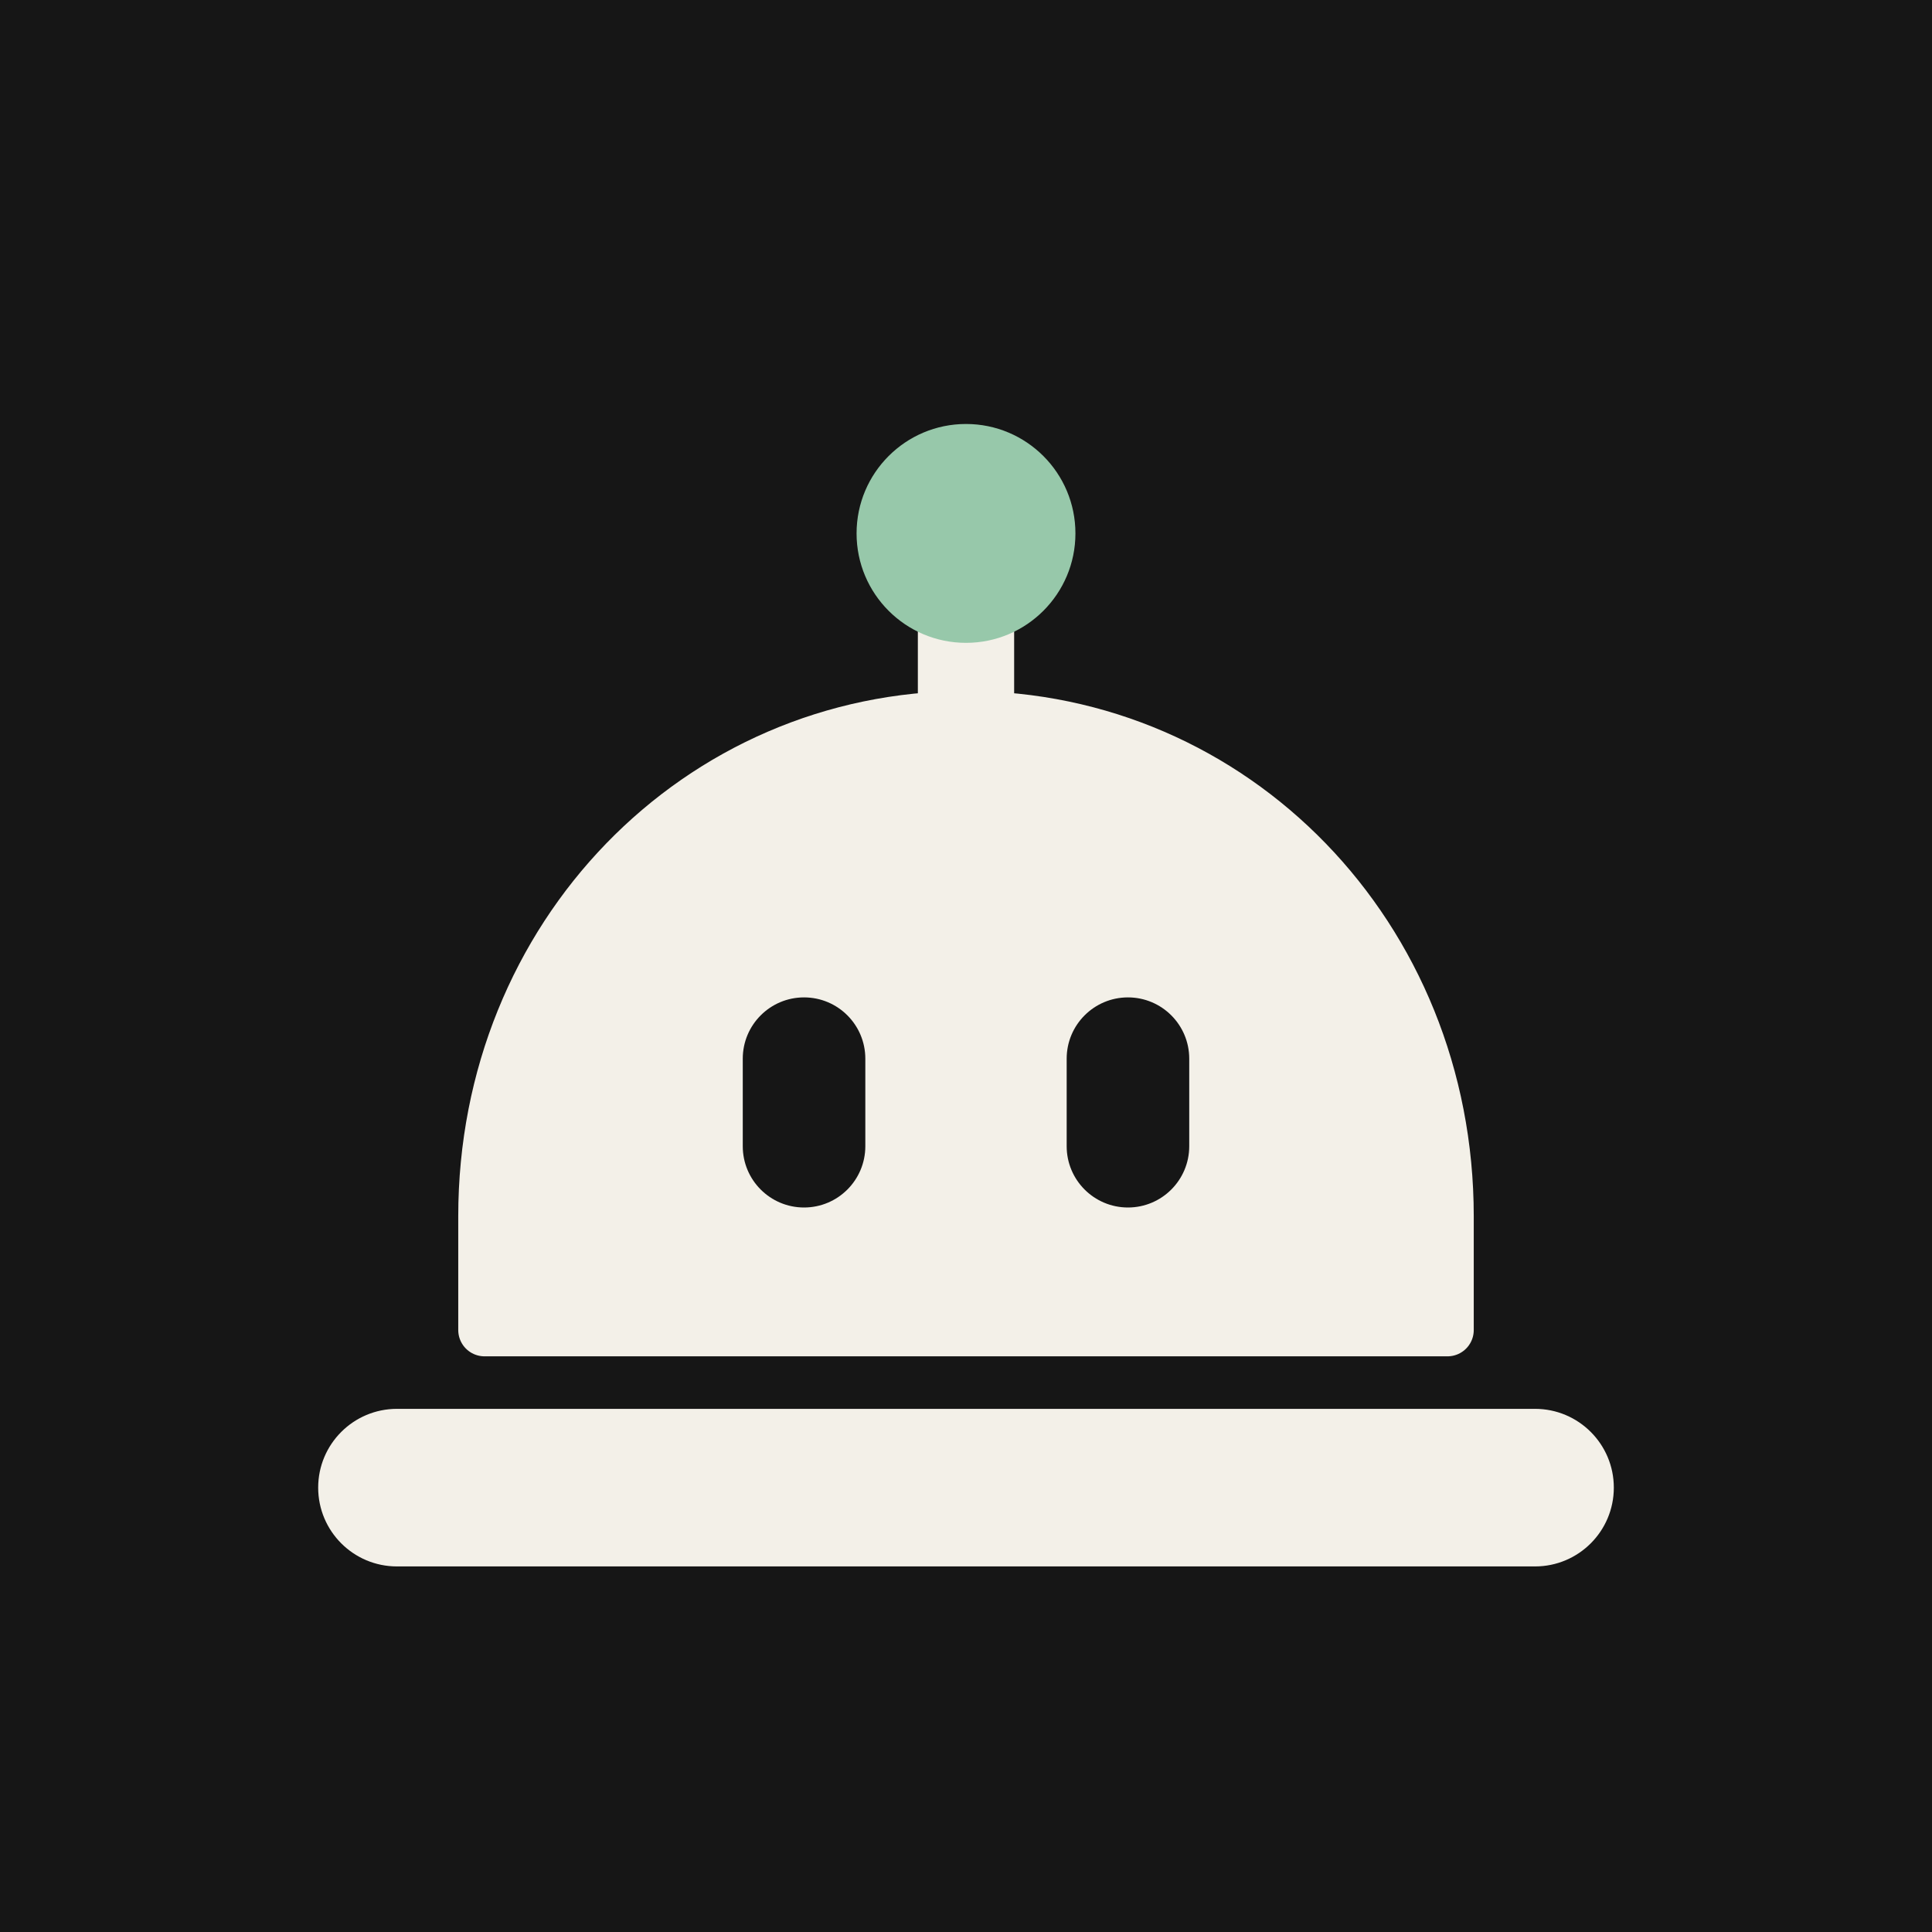
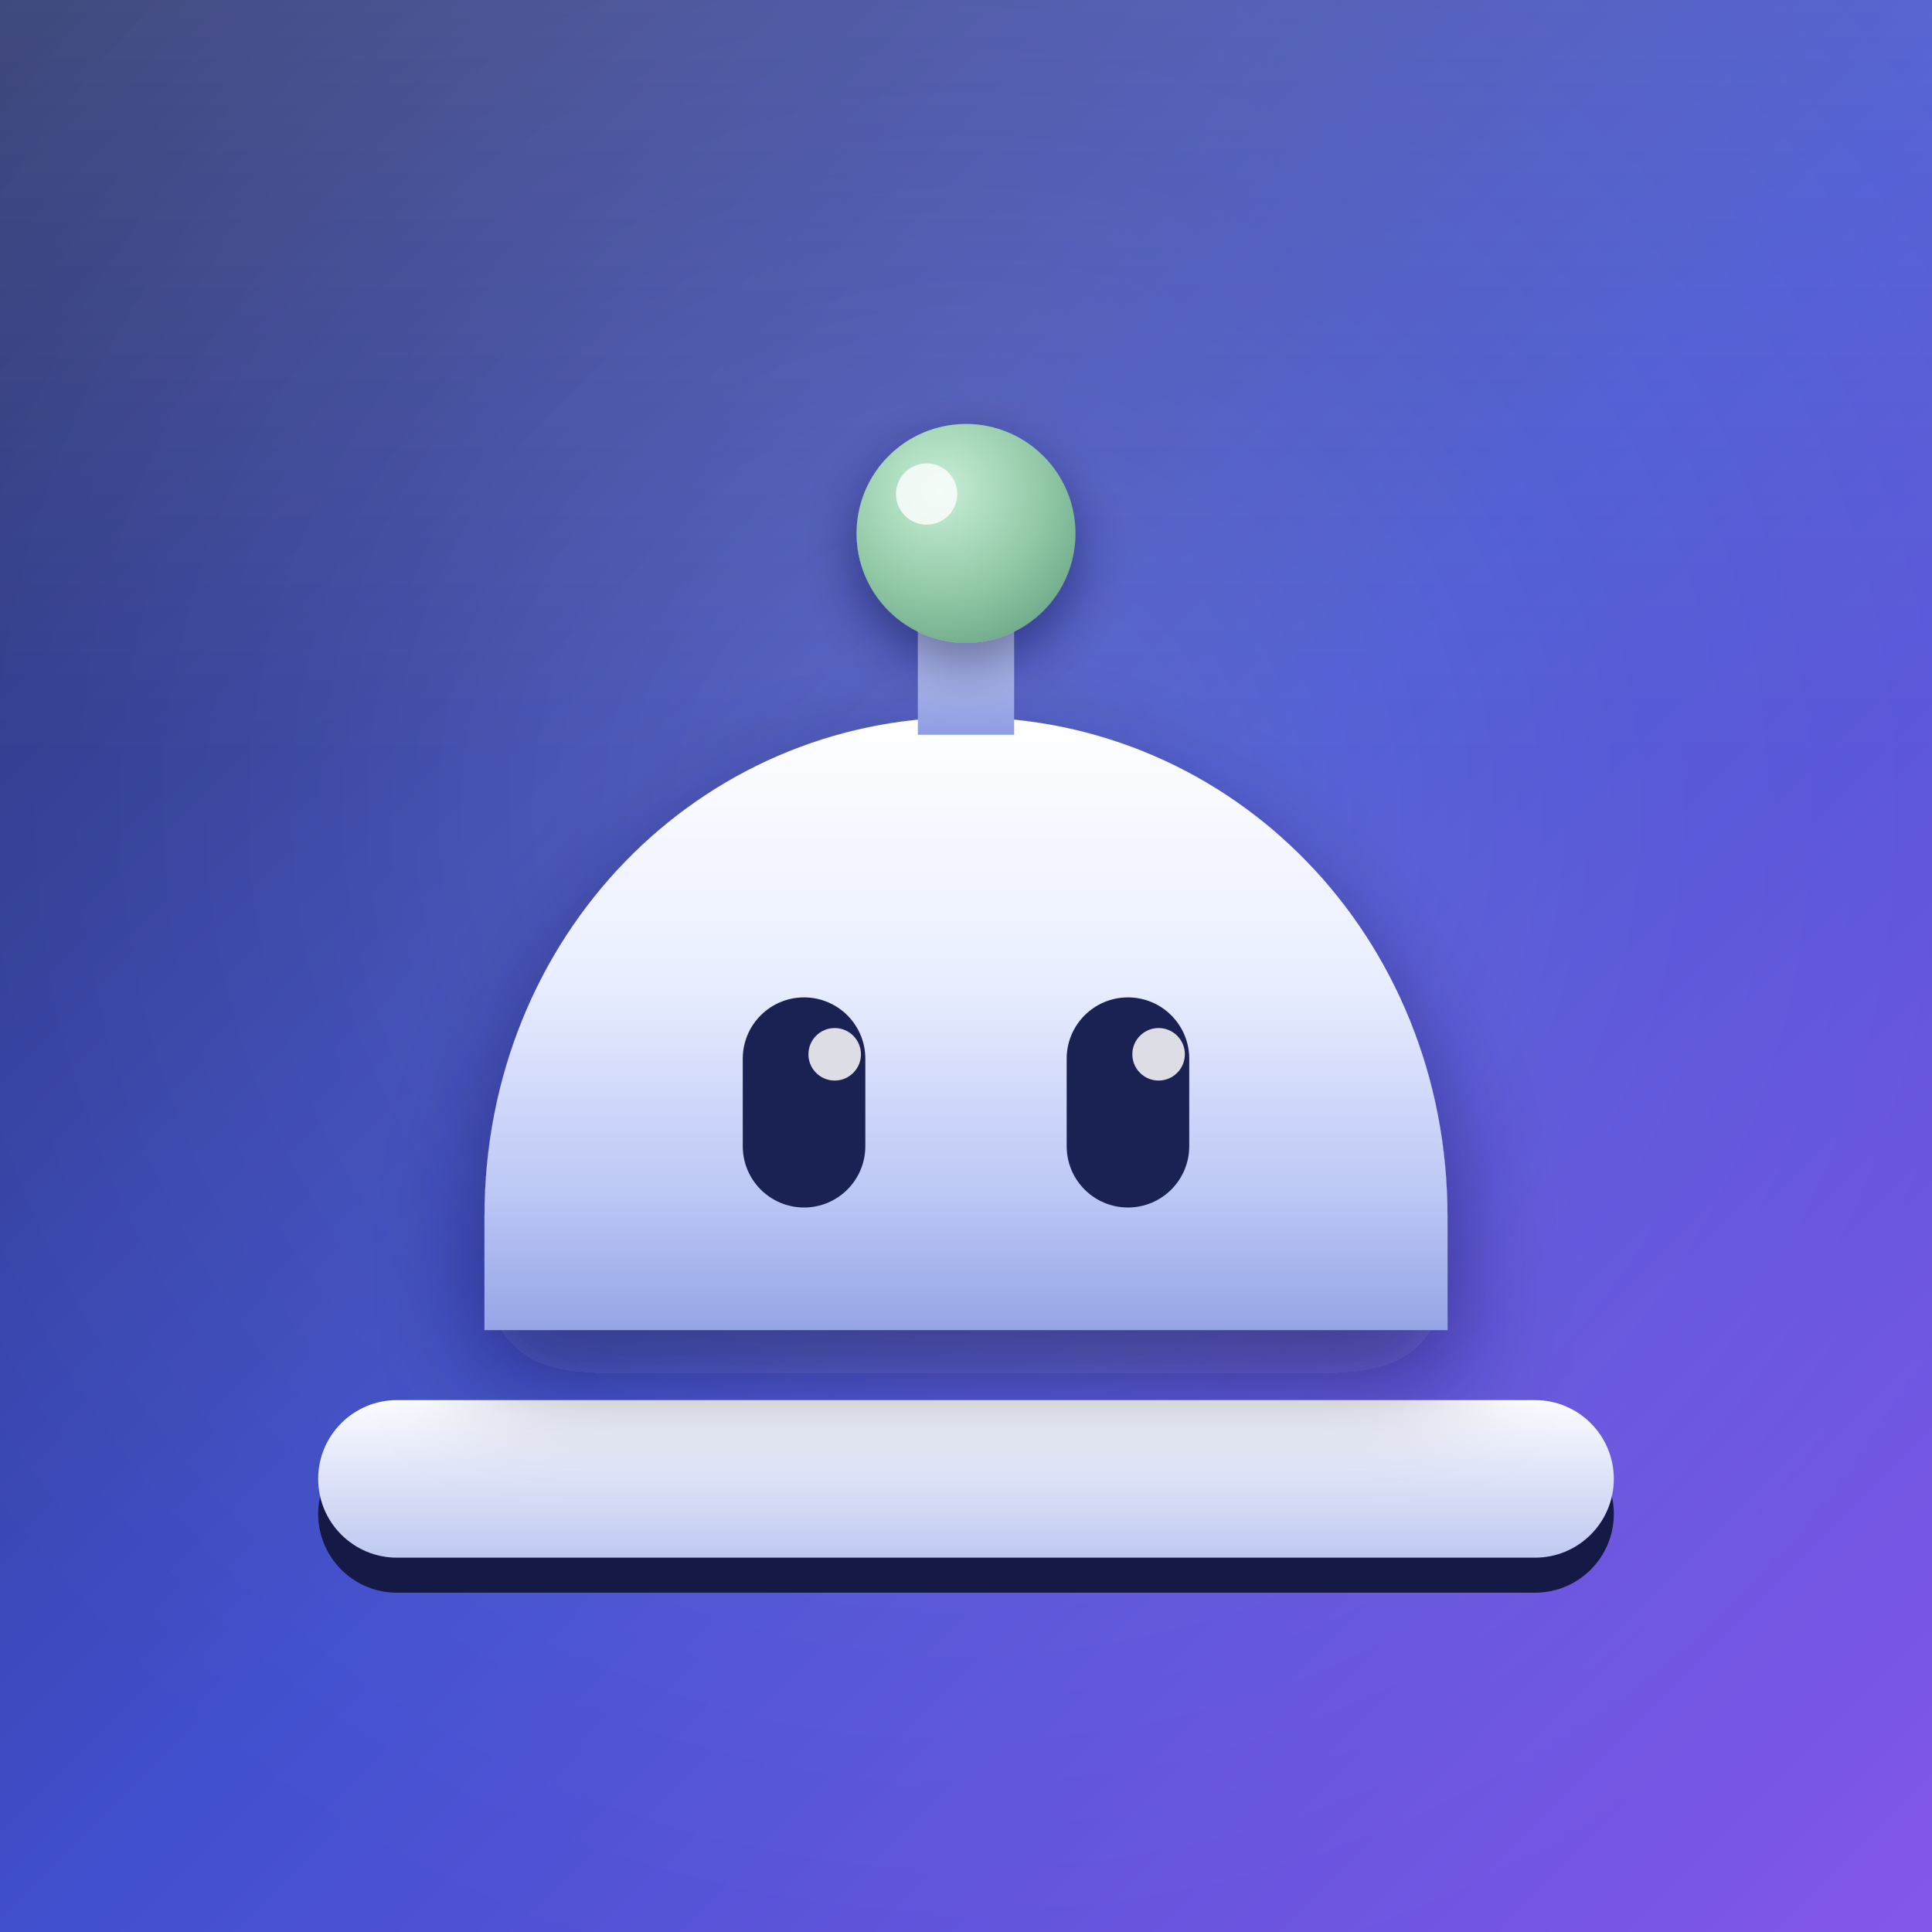
<svg xmlns="http://www.w3.org/2000/svg" viewBox="0 0 512 512">
-   <rect width="512" height="512" fill="#161616" />
+   <defs>
+     <linearGradient id="bg" x1="0" y1="0" x2="1" y2="1">
+       <stop offset="0" stop-color="#242E68" />
+       <stop offset=".52" stop-color="#4150CF" />
+       <stop offset="1" stop-color="#8457EA" />
+     </linearGradient>
+     <radialGradient id="glow" cx=".5" cy=".42" r=".62">
+       <stop offset="0" stop-color="#FFFFFF" stop-opacity=".16" />
+       <stop offset=".55" stop-color="#FFFFFF" stop-opacity=".05" />
+       <stop offset="1" stop-color="#FFFFFF" stop-opacity="0" />
+     </radialGradient>
+     <linearGradient id="sheen" x1="0" y1="0" x2="0" y2="1">
+       <stop offset="0" stop-color="#FFFFFF" stop-opacity=".13" />
+       <stop offset="1" stop-color="#FFFFFF" stop-opacity="0" />
+     </linearGradient>
+     <linearGradient id="bell" x1="0" y1="0" x2="0" y2="1">
+       <stop offset="0" stop-color="#FFFFFF" />
+       <stop offset=".42" stop-color="#EAEFFF" />
+       <stop offset=".78" stop-color="#BCC7F5" />
+       <stop offset="1" stop-color="#96A5E6" />
+     </linearGradient>
+     <linearGradient id="deskTop" x1="0" y1="0" x2="0" y2="1">
+       <stop offset="0" stop-color="#FBFCFF" />
+       <stop offset="1" stop-color="#BFC9F1" />
+     </linearGradient>
+     <linearGradient id="stem" x1="0" y1="0" x2="0" y2="1">
+       <stop offset="0" stop-color="#D6DDFA" />
+       <stop offset="1" stop-color="#8E9DE3" />
+     </linearGradient>
+     <radialGradient id="cap" cx=".38" cy=".3" r=".9">
+       <stop offset="0" stop-color="#C8EFD6" />
+       <stop offset=".55" stop-color="#8FC7A4" />
+       <stop offset="1" stop-color="#5E9A7C" />
+     </radialGradient>
+     <filter id="bellShadow" x="-40%" y="-40%" width="180%" height="180%">
+       <feDropShadow dx="0" dy="10" stdDeviation="12" flood-color="#0B1034" flood-opacity=".5" />
+     </filter>
+     <filter id="capShadow" x="-60%" y="-60%" width="220%" height="220%">
+       <feDropShadow dx="0" dy="5" stdDeviation="6" flood-color="#0B1034" flood-opacity=".45" />
+     </filter>
+   </defs>
+   <rect width="512" height="512" fill="url(#bg)" />
+   <rect width="512" height="512" fill="url(#glow)" />
+   <rect width="512" height="200" fill="url(#sheen)" />
  <g transform="translate(256 262) scale(1.16) translate(-256 -262)">
-     <rect x="108" y="358" width="296" height="36" rx="18" fill="#f3f0e8" />
-     <path d="M146 340V314C146 250 195 200 256 200s110 50 110 114v26Z" fill="#f3f0e8" stroke="#f3f0e8" stroke-width="12" stroke-linejoin="round" />
-     <rect x="205" y="264" width="28" height="48" rx="14" fill="#161616" />
-     <rect x="279" y="264" width="28" height="48" rx="14" fill="#161616" />
-     <rect x="245" y="170" width="22" height="34" fill="#f3f0e8" />
-     <circle cx="256" cy="158" r="25" fill="#97c8aa" />
+     <rect x="108" y="364" width="296" height="36" rx="18" fill="#141A45" />
+     <rect x="108" y="356" width="296" height="36" rx="18" fill="url(#deskTop)" />
+     <path d="M146 340V314C146 250 195 200 256 200s110 50 110 114v26Z" fill="url(#bell)" filter="url(#bellShadow)" />
+     <rect x="205" y="264" width="28" height="48" rx="14" fill="#1A2153" />
+     <rect x="279" y="264" width="28" height="48" rx="14" fill="#1A2153" />
+     <circle cx="226" cy="277" r="6" fill="#FFFFFF" opacity=".85" />
+     <circle cx="300" cy="277" r="6" fill="#FFFFFF" opacity=".85" />
+     <rect x="245" y="170" width="22" height="34" fill="url(#stem)" />
+     <circle cx="256" cy="158" r="25" fill="url(#cap)" filter="url(#capShadow)" />
+     <circle cx="247" cy="149" r="7" fill="#FFFFFF" opacity=".8" />
  </g>
</svg>
